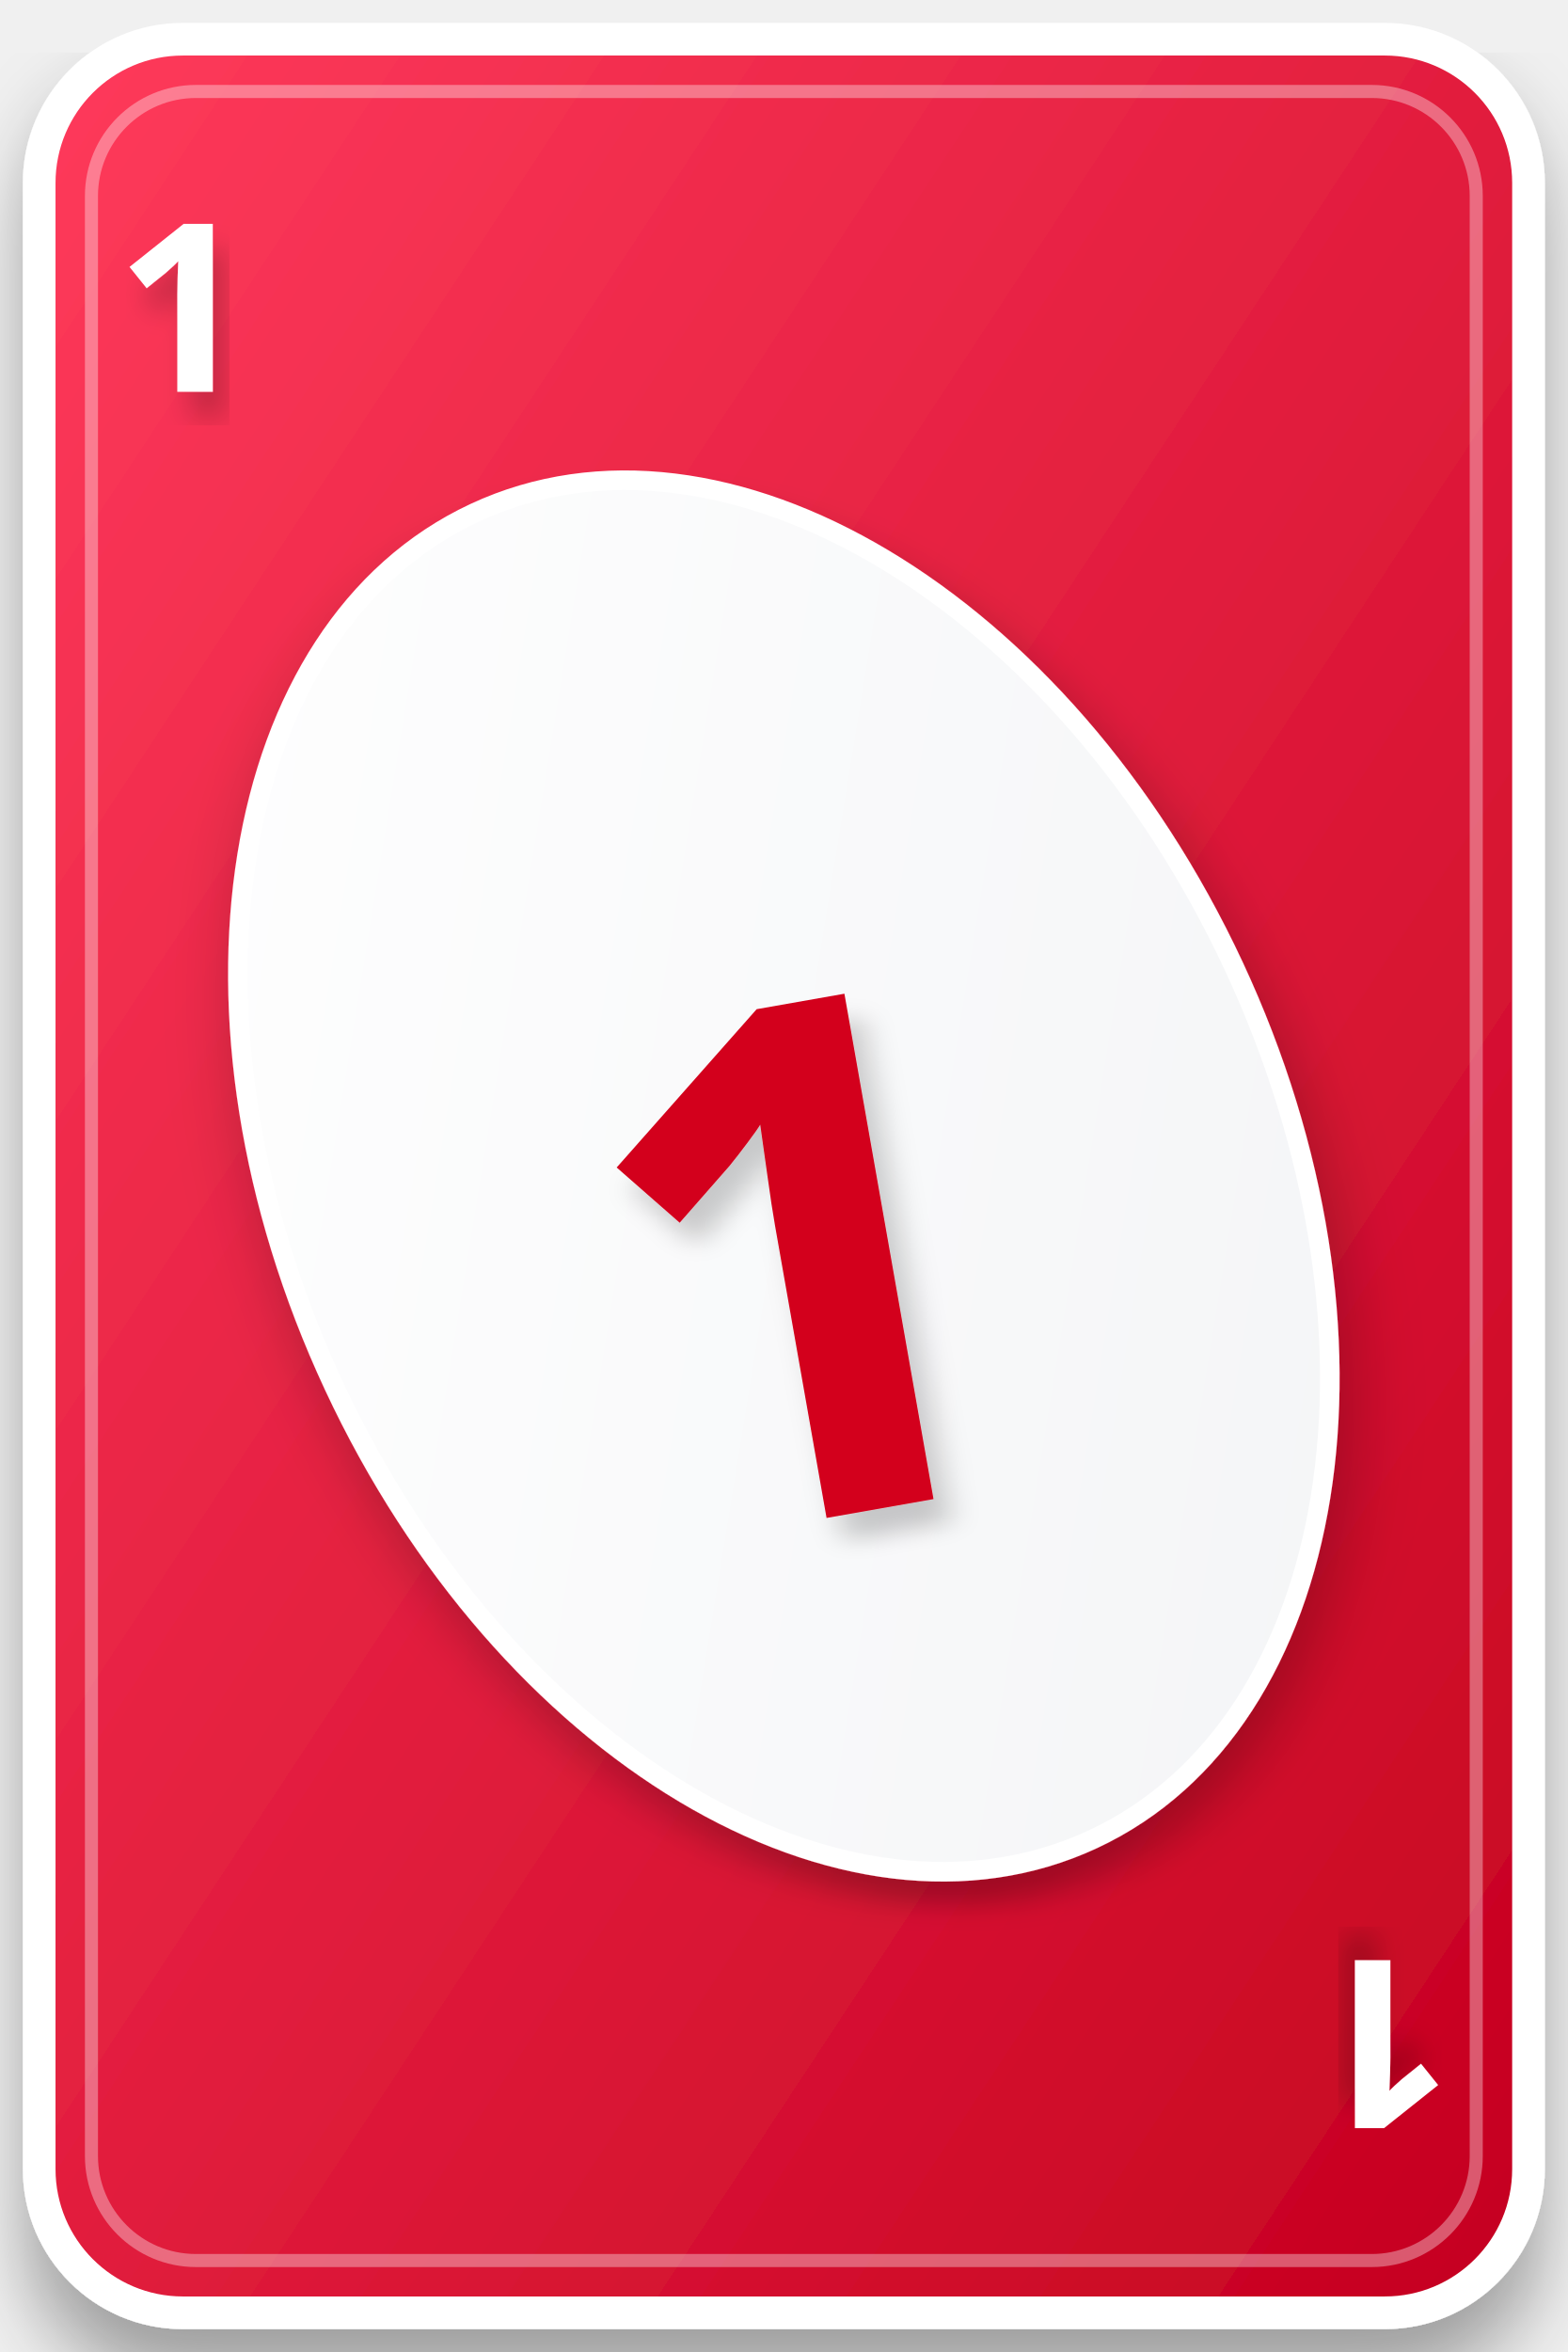
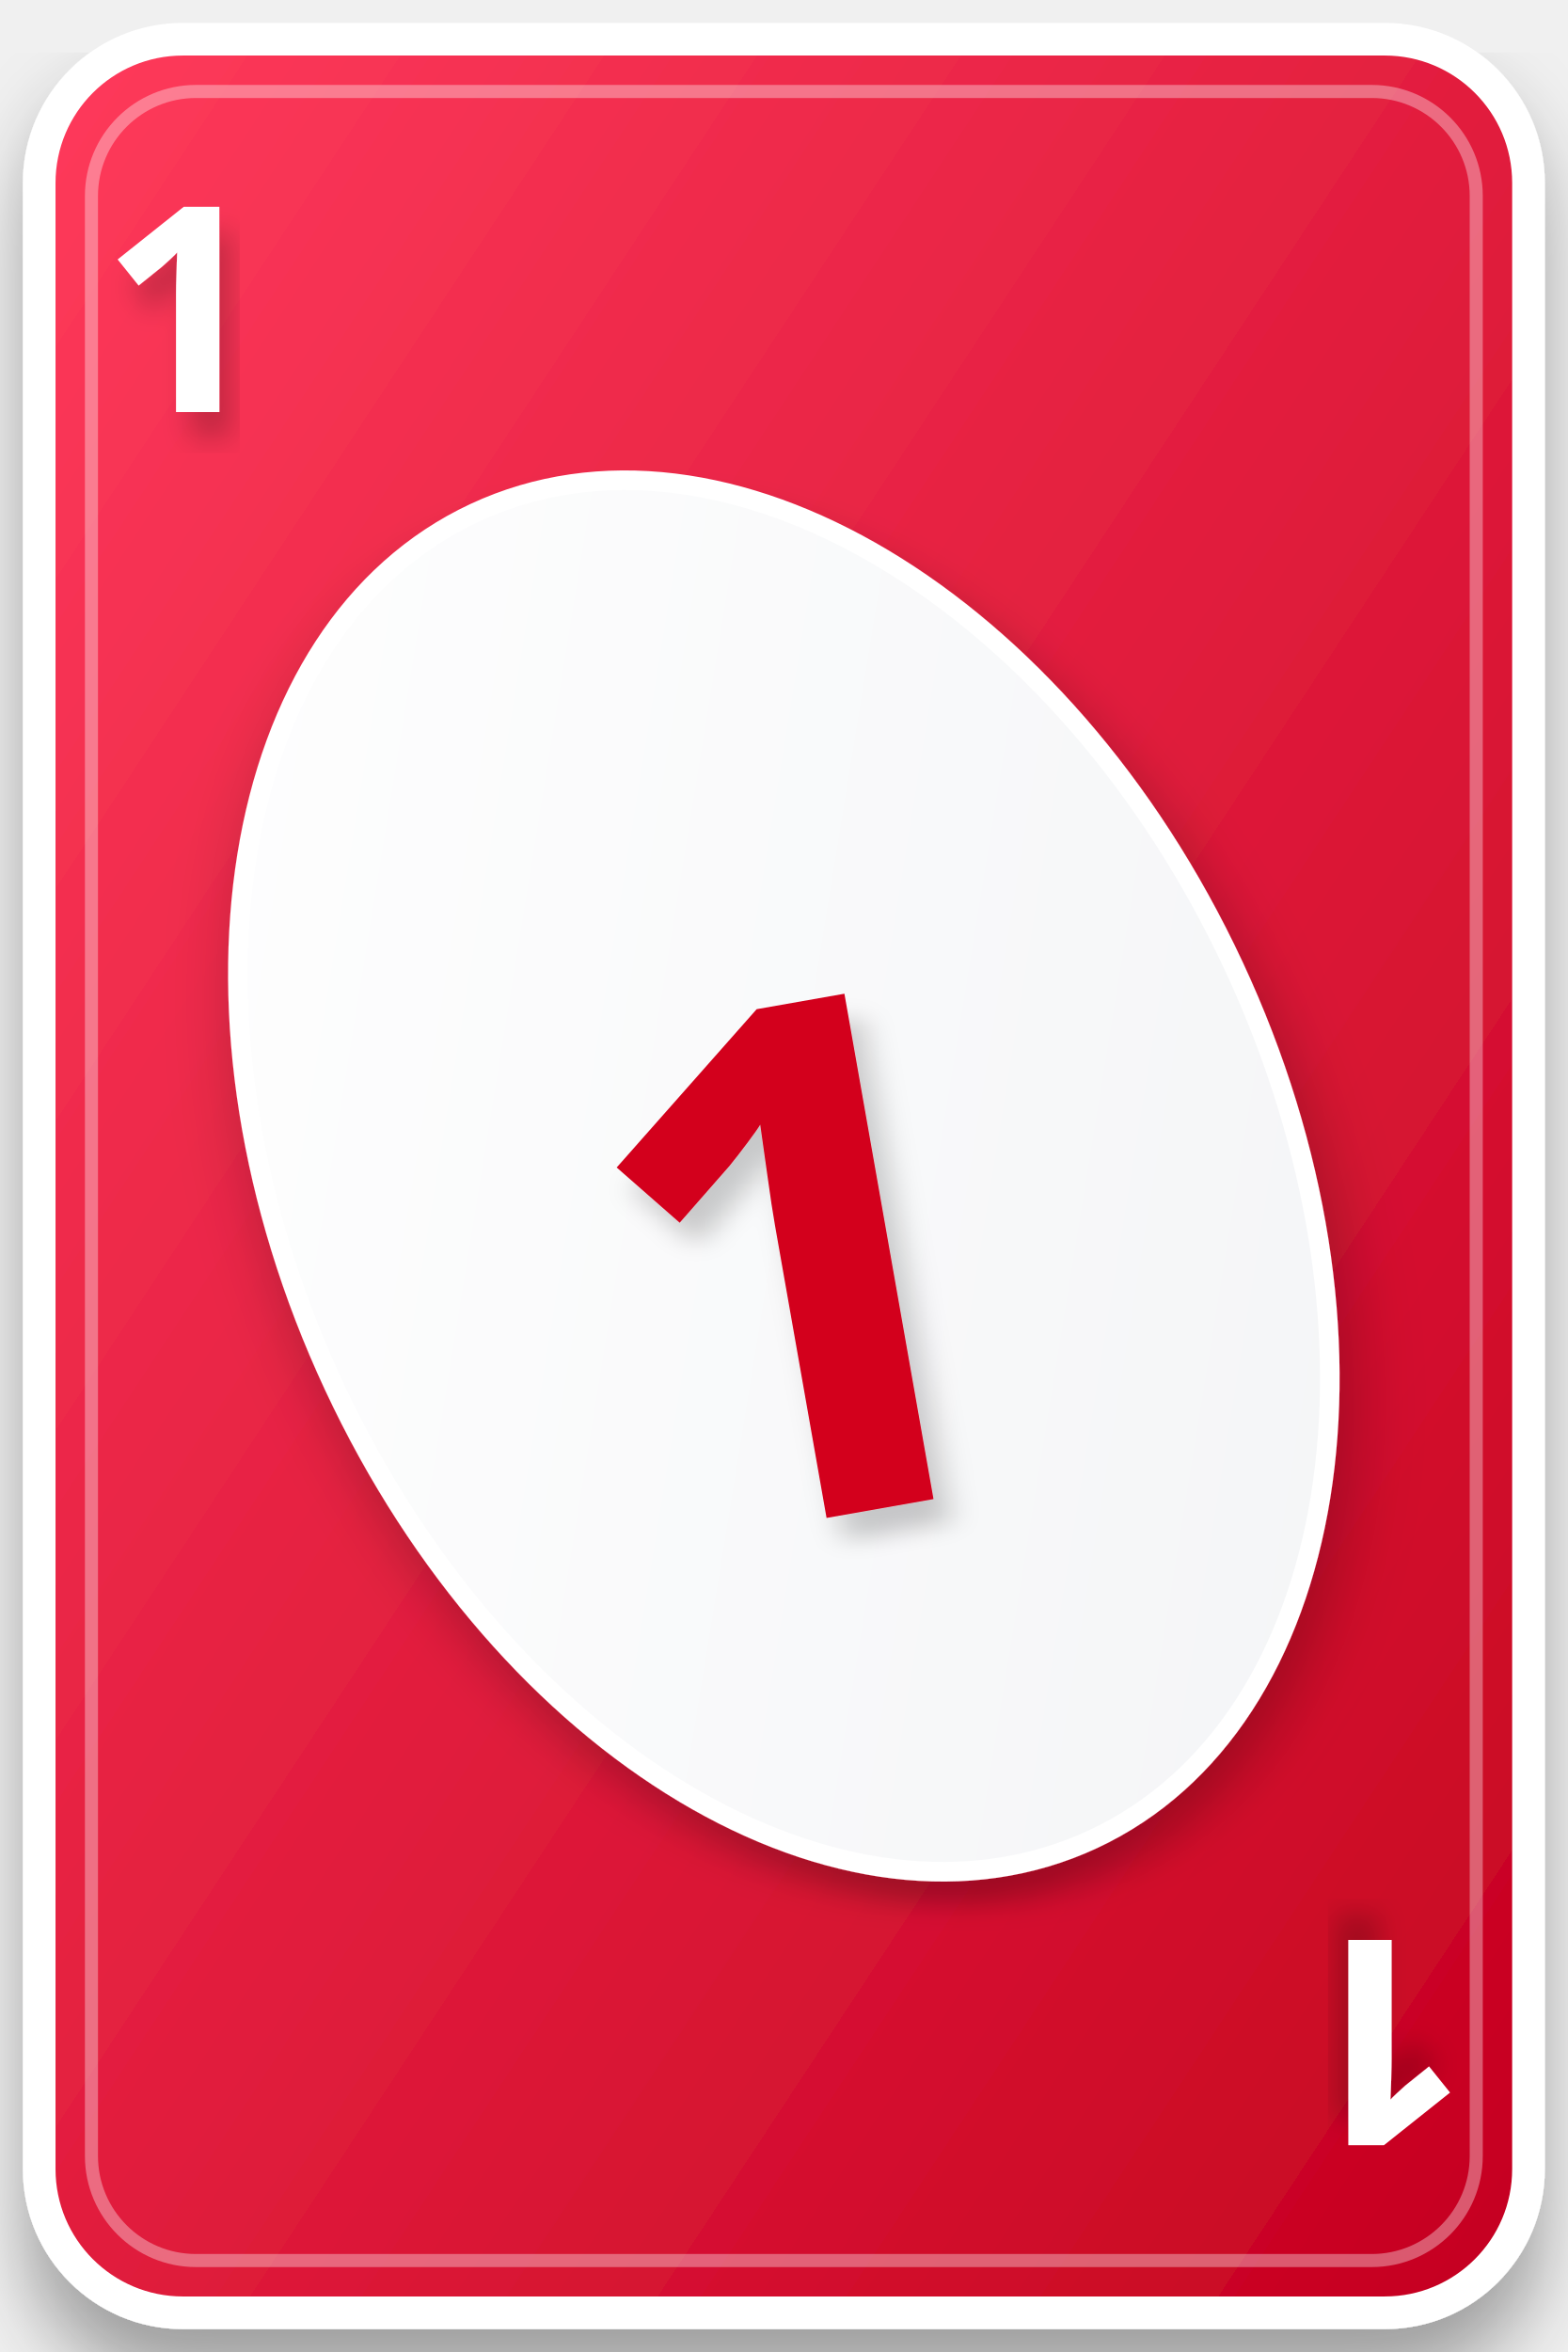
<svg xmlns="http://www.w3.org/2000/svg" viewBox="0 0 240 360" width="240" height="360">
  <defs>
    <linearGradient id="red-grad-red_1" x1="0%" y1="0%" x2="100%" y2="100%">
      <stop offset="0%" stop-color="#FF3B5C" />
      <stop offset="100%" stop-color="#C4001E" />
    </linearGradient>
    <linearGradient id="green-grad-red_1" x1="0%" y1="0%" x2="100%" y2="100%">
      <stop offset="0%" stop-color="#10B981" />
      <stop offset="100%" stop-color="#046C4E" />
    </linearGradient>
    <linearGradient id="blue-grad-red_1" x1="0%" y1="0%" x2="100%" y2="100%">
      <stop offset="0%" stop-color="#3B82F6" />
      <stop offset="100%" stop-color="#1E40AF" />
    </linearGradient>
    <linearGradient id="yellow-grad-red_1" x1="0%" y1="0%" x2="100%" y2="100%">
      <stop offset="0%" stop-color="#FBBF24" />
      <stop offset="100%" stop-color="#D97706" />
    </linearGradient>
    <linearGradient id="wild-grad-red_1" x1="0%" y1="0%" x2="100%" y2="100%">
      <stop offset="0%" stop-color="#2E2640" />
      <stop offset="100%" stop-color="#110E1C" />
    </linearGradient>
    <linearGradient id="oval-grad-red_1" x1="0%" y1="0%" x2="100%" y2="100%">
      <stop offset="0%" stop-color="#FFFFFF" />
      <stop offset="100%" stop-color="#F3F4F6" />
    </linearGradient>
    <linearGradient id="gold-grad-red_1" x1="0%" y1="0%" x2="100%" y2="100%">
      <stop offset="0%" stop-color="#FFE259" />
      <stop offset="100%" stop-color="#FFA751" />
    </linearGradient>
    <filter id="card-shadow-red_1" x="-10%" y="-10%" width="130%" height="130%">
      <feDropShadow dx="0" dy="8" stdDeviation="6" flood-color="#000000" flood-opacity="0.35" />
    </filter>
    <filter id="oval-shadow-red_1" x="-20%" y="-20%" width="140%" height="140%">
      <feDropShadow dx="0" dy="4" stdDeviation="4" flood-color="#000000" flood-opacity="0.25" />
    </filter>
    <filter id="text-shadow-red_1" x="-20%" y="-20%" width="140%" height="140%">
      <feDropShadow dx="2" dy="4" stdDeviation="2" flood-color="#000000" flood-opacity="0.2" />
    </filter>
  </defs>
  <rect x="6" y="6" width="228" height="348" rx="22" ry="22" fill="url(#red-grad-red_1)" stroke="#FFFFFF" stroke-width="5" filter="url(#card-shadow-red_1)" />
  <rect x="14" y="14" width="212" height="332" rx="16" ry="16" fill="none" stroke="rgba(255,255,255,0.35)" stroke-width="2" />
  <ellipse cx="120" cy="180" rx="76" ry="112" transform="rotate(-25 120 180)" fill="url(#oval-grad-red_1)" stroke="#FFFFFF" stroke-width="3" filter="url(#oval-shadow-red_1)" />
  <g transform="translate(120, 180) rotate(-10)">
    <text x="0" y="10" text-anchor="middle" dominant-baseline="central" font-size="110" font-weight="900" font-family="'Arial Black', sans-serif" fill="#D3001E" filter="url(#text-shadow-red_1)">1</text>
  </g>
  <g transform="translate(28, 46)">
-     <text x="0" y="0" text-anchor="middle" dominant-baseline="central" font-size="36" font-weight="900" font-family="'Arial Black', sans-serif" fill="#FFFFFF" filter="url(#text-shadow-red_1)">1</text>
+     <text x="0" y="0" text-anchor="middle" dominant-baseline="central" font-size="44" font-weight="900" font-family="'Arial Black', sans-serif" fill="#FFFFFF" filter="url(#text-shadow-red_1)">1</text>
  </g>
  <g transform="translate(212, 314) rotate(180)">
-     <text x="0" y="0" text-anchor="middle" dominant-baseline="central" font-size="36" font-weight="900" font-family="'Arial Black', sans-serif" fill="#FFFFFF" filter="url(#text-shadow-red_1)">1</text>
+     <text x="0" y="0" text-anchor="middle" dominant-baseline="central" font-size="44" font-weight="900" font-family="'Arial Black', sans-serif" fill="#FFFFFF" filter="url(#text-shadow-red_1)">1</text>
  </g>
</svg>
